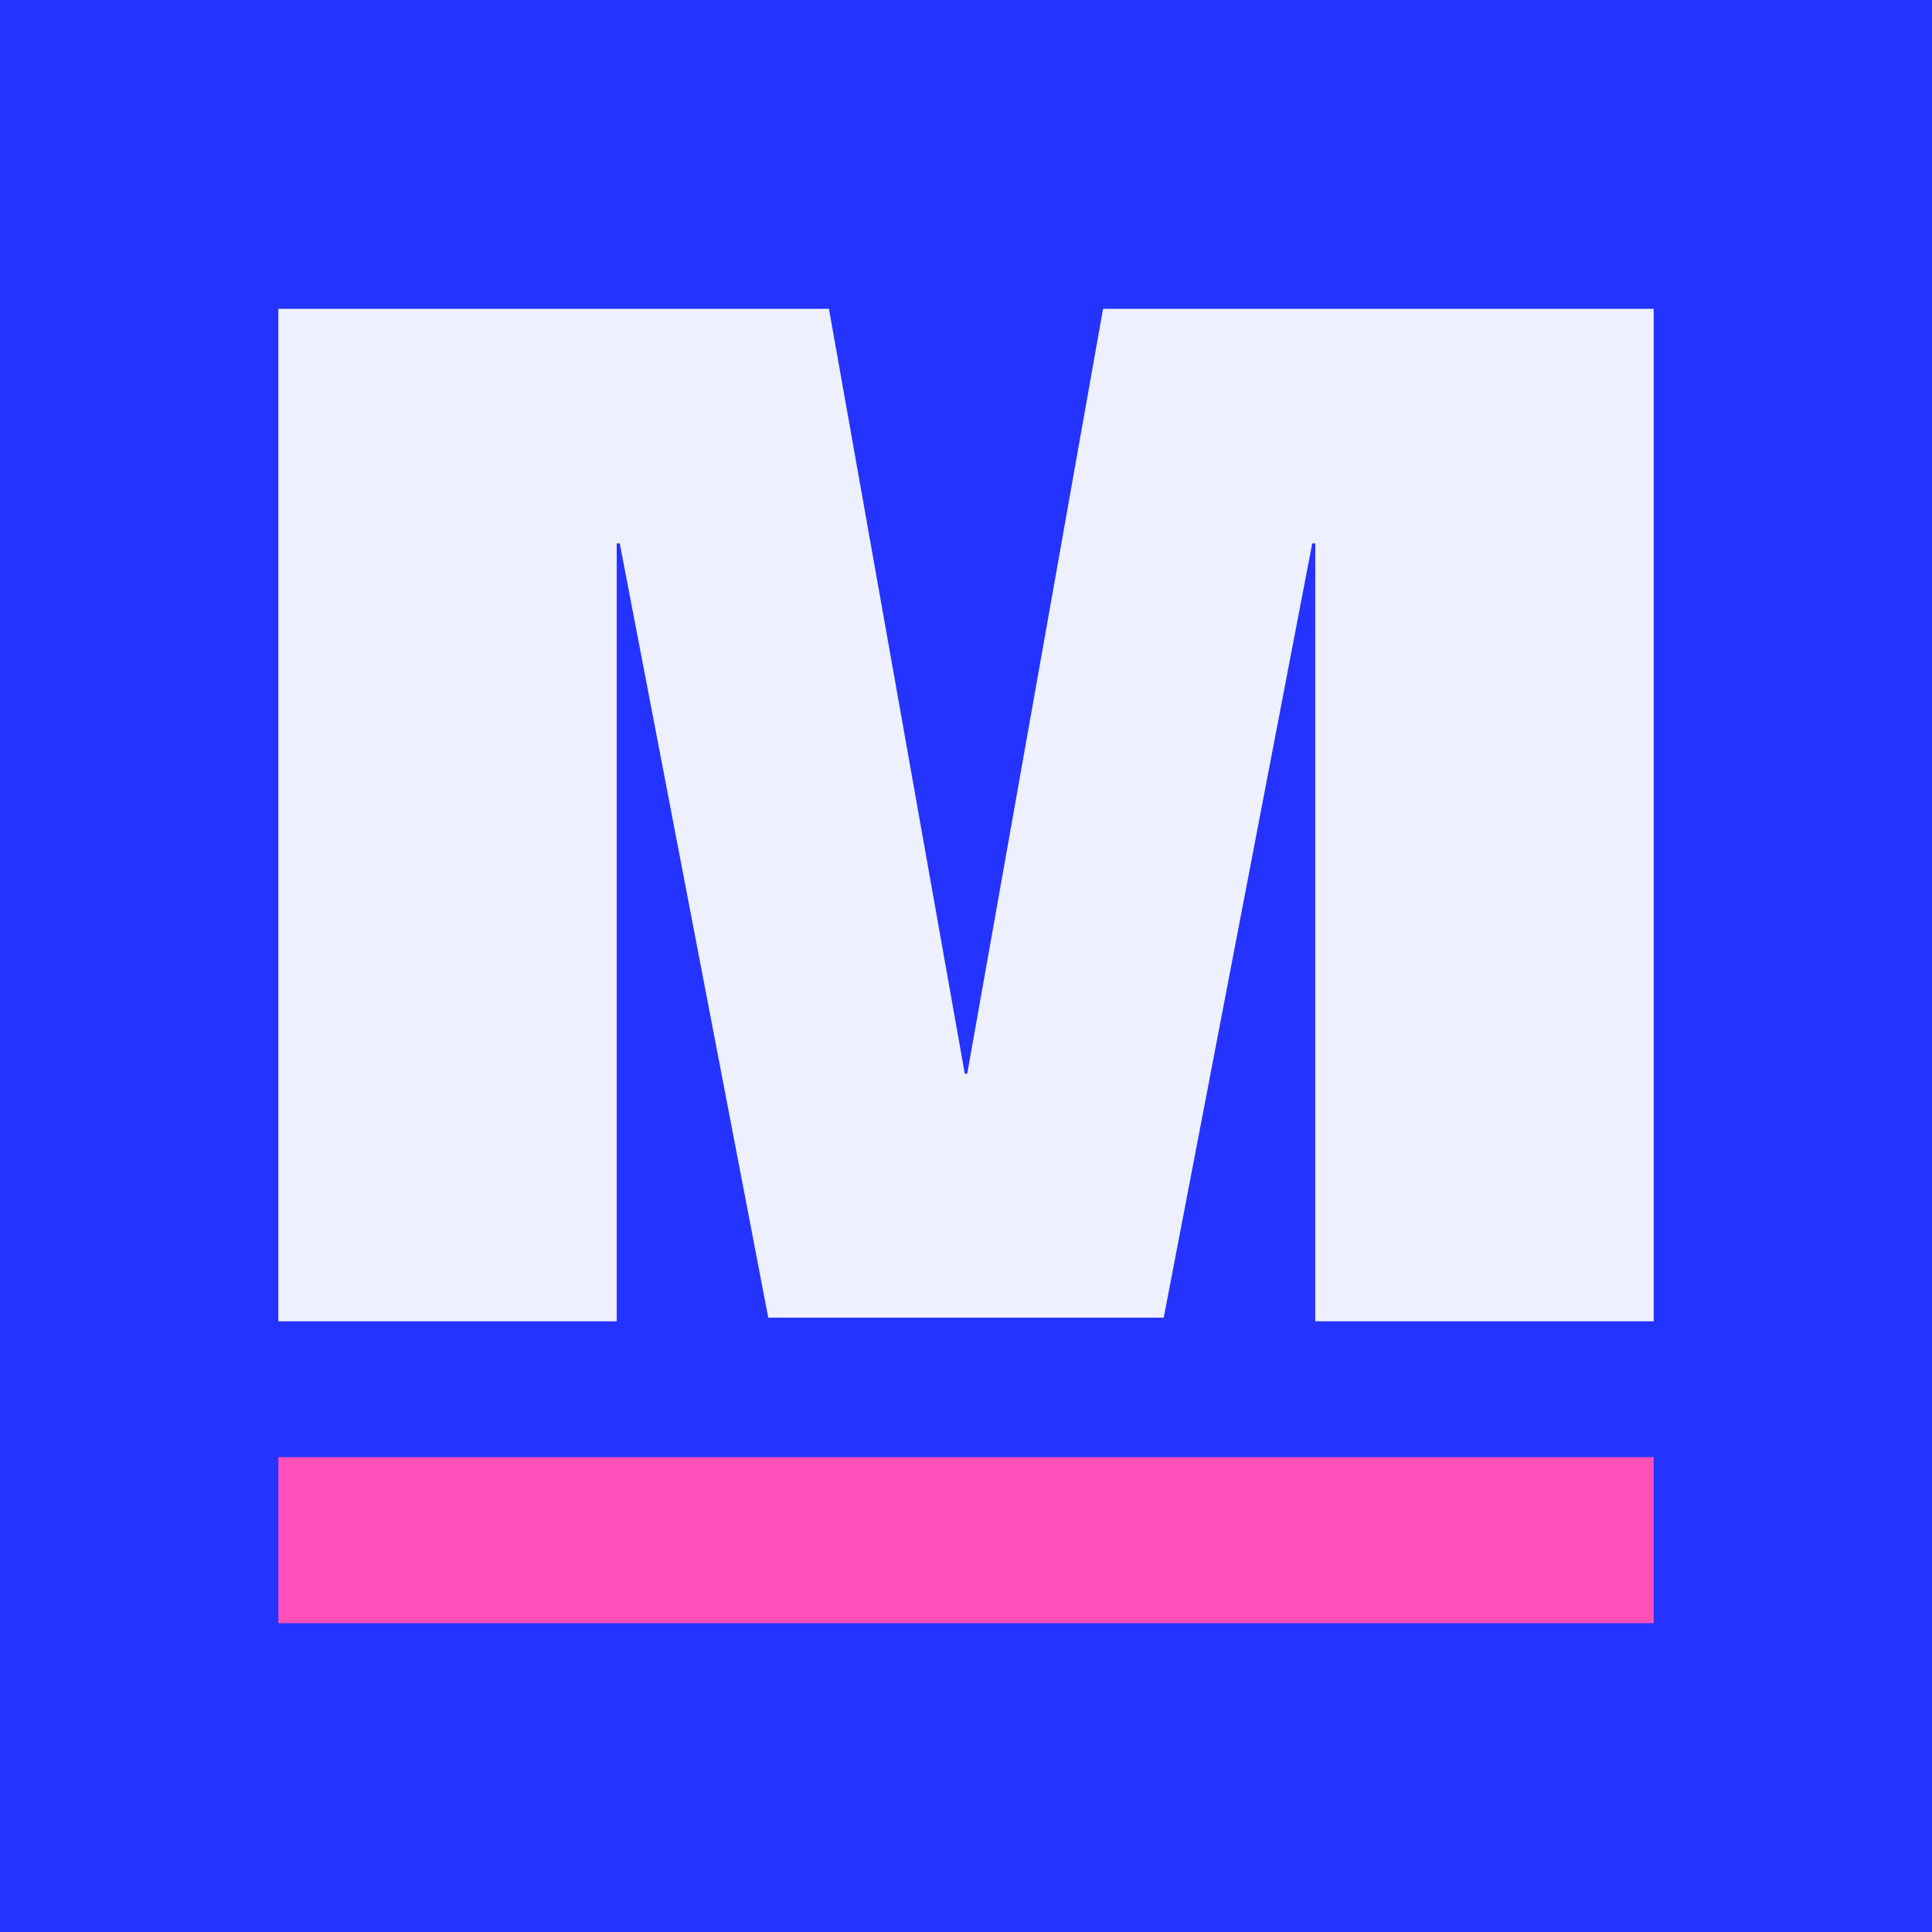
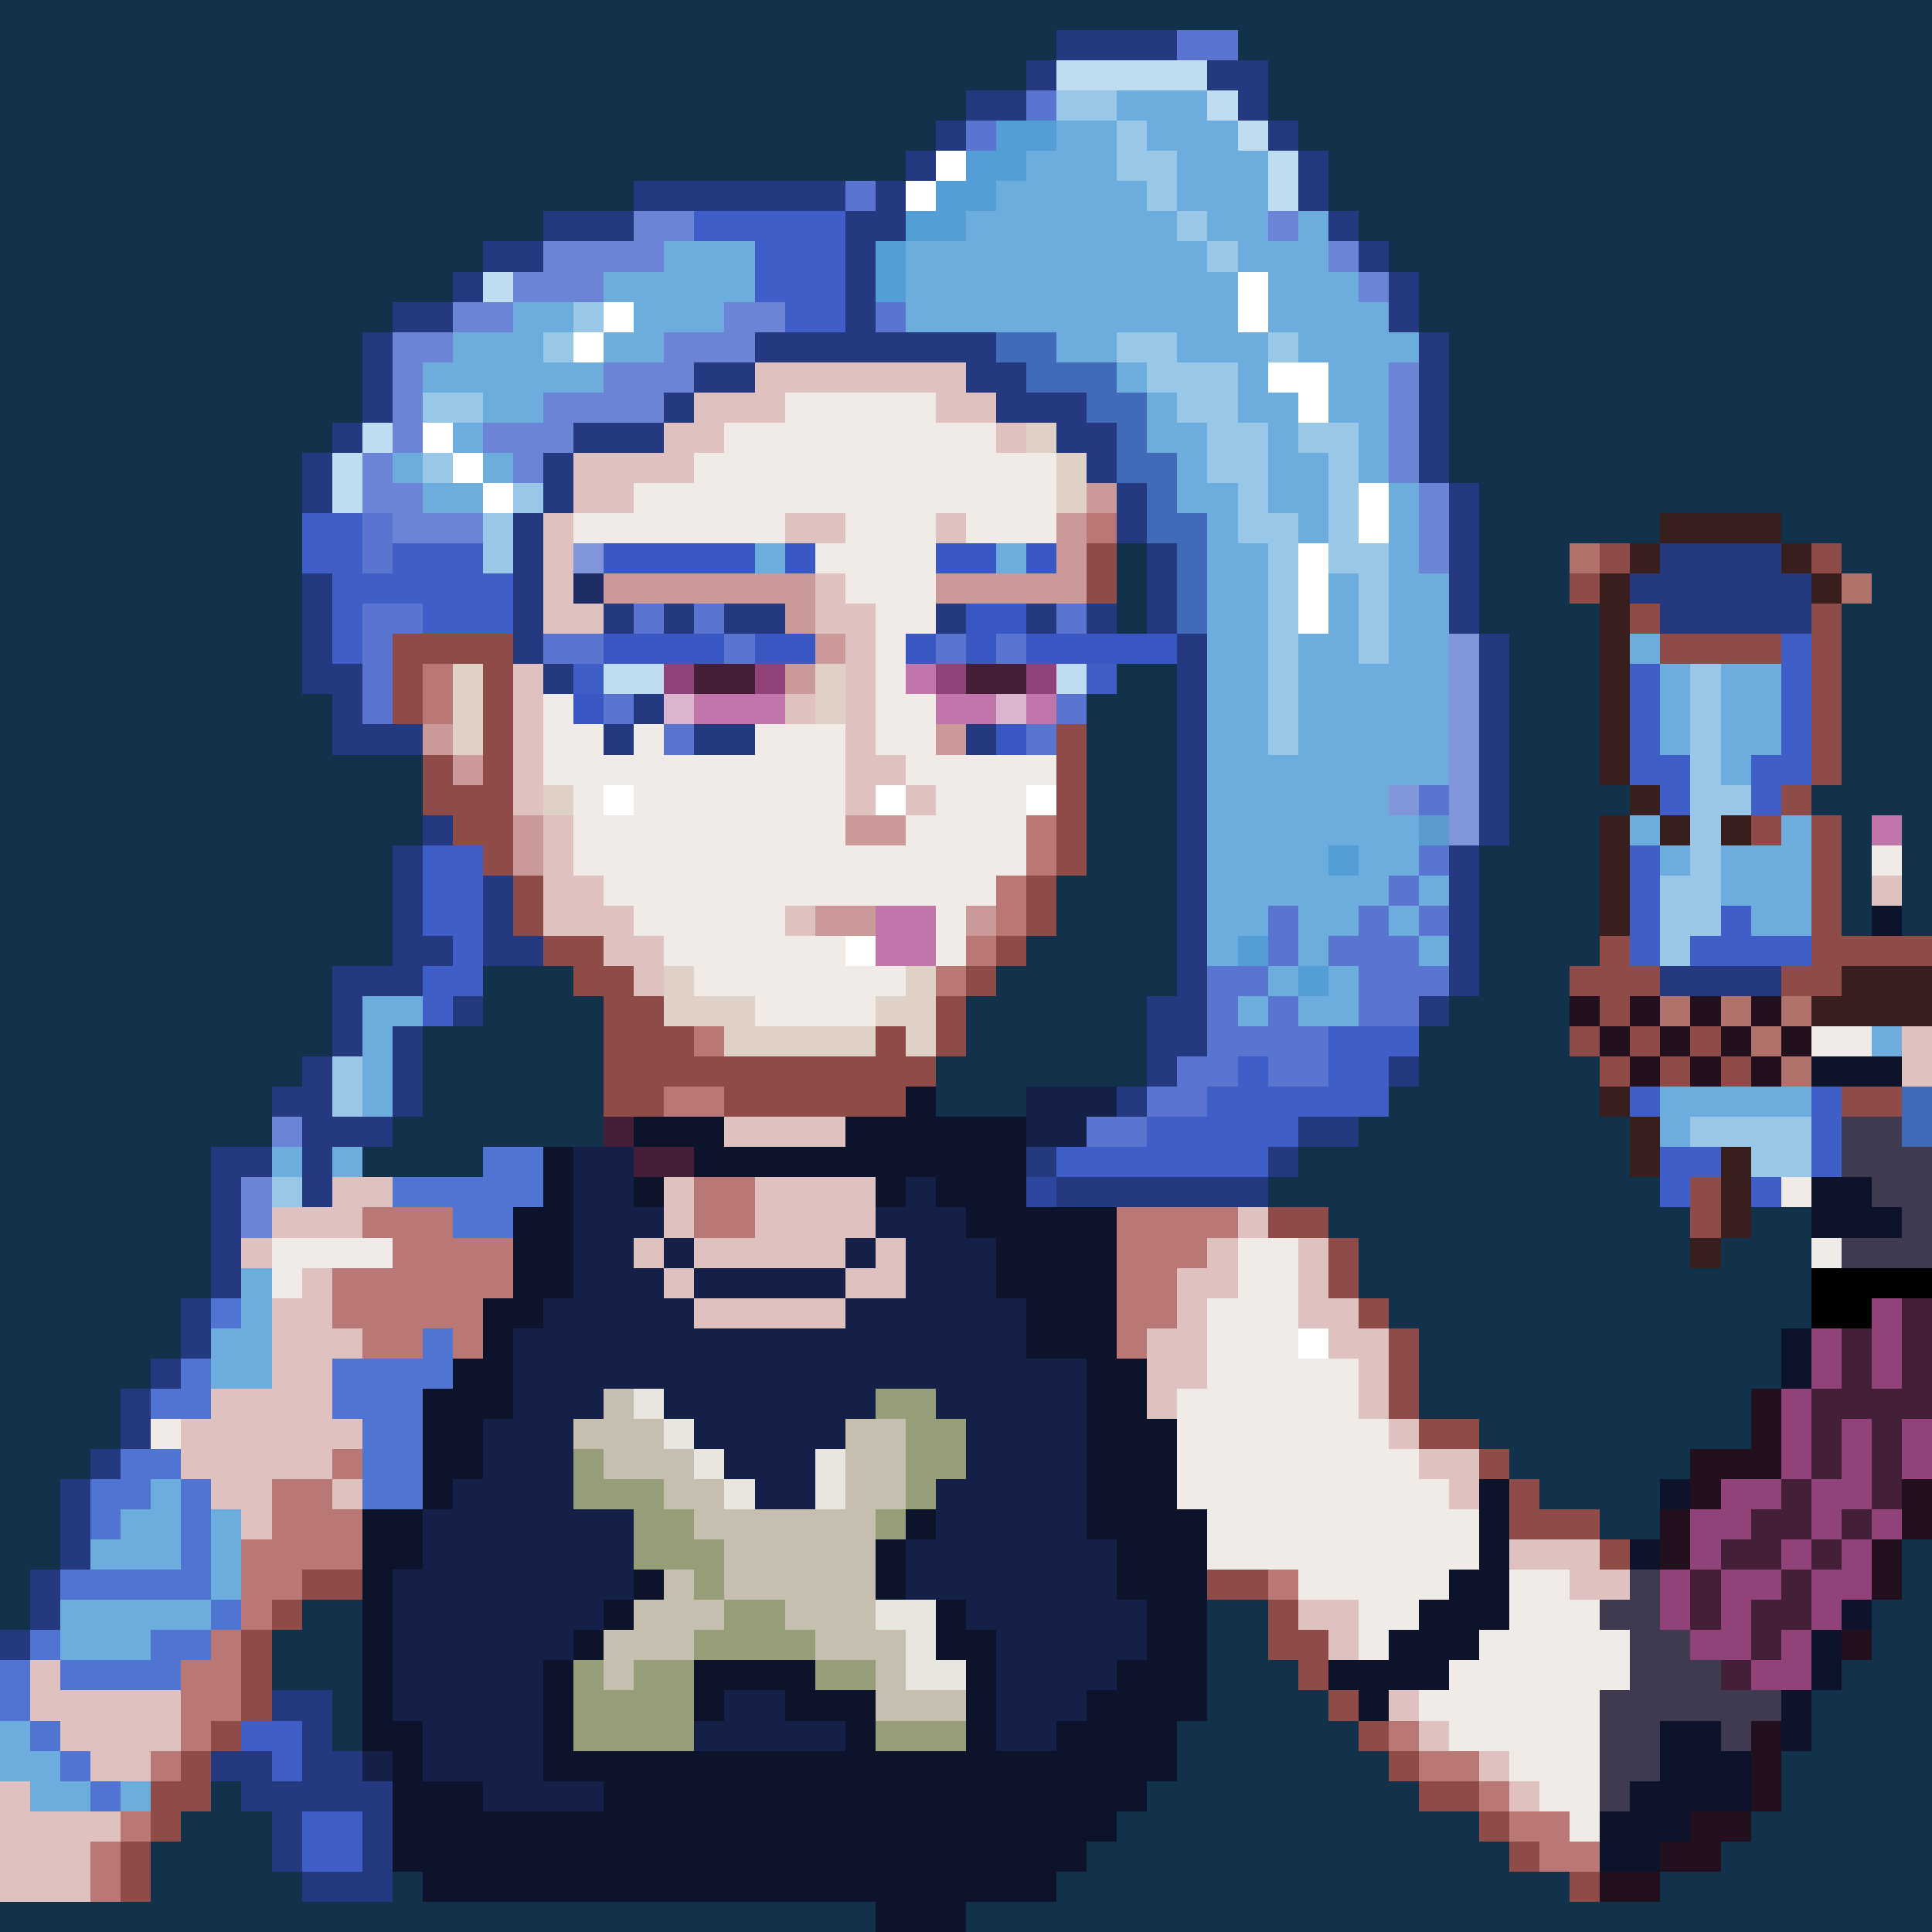
- <svg xmlns="http://www.w3.org/2000/svg" viewBox="0 0 64 64">
-   <rect width="64" height="64" fill="#2433ff" />
-   <path fill="#eef0ff" d="M9.22 43.77L20.43 43.77L20.43 18L20.53 18L25.45 43.65L38.55 43.65L43.47 18L43.57 18L43.57 43.77L54.78 43.77L54.78 10.23L36.54 10.23L32.04 35.57L31.96 35.57L27.46 10.23L9.22 10.23Z" />
-   <rect x="9.22" y="48.27" width="45.56" height="5.5" fill="#ff4fb8" />
+ <svg xmlns="http://www.w3.org/2000/svg" viewBox="0 0 64 64" shape-rendering="crispEdges">
+   <rect width="64" height="64" fill="#11324a" />
+   <path fill="#000000" d="M60 42h4v1h-4zM60 43h2v1h-2z" />
+   <path fill="#0d132b" d="M62 30h1v1h-1zM60 35h3v1h-3zM30 36h1v1h-1zM21 37h3v1h-3zM28 37h6v1h-6zM18 38h1v1h-1zM23 38h11v1h-11zM18 39h1v1h-1zM21 39h1v1h-1zM29 39h1v1h-1zM31 39h3v1h-3zM60 39h2v1h-2zM17 40h2v1h-2zM32 40h5v1h-5zM60 40h3v1h-3zM17 41h2v1h-2zM33 41h4v1h-4zM17 42h2v1h-2zM33 42h4v1h-4zM16 43h2v1h-2zM34 43h3v1h-3zM16 44h1v1h-1zM34 44h3v1h-3zM59 44h1v1h-1zM15 45h2v1h-2zM36 45h2v1h-2zM59 45h1v1h-1zM14 46h3v1h-3zM36 46h2v1h-2zM14 47h2v1h-2zM36 47h3v1h-3zM14 48h2v1h-2zM36 48h3v1h-3zM14 49h1v1h-1zM36 49h3v1h-3zM49 49h1v1h-1zM55 49h1v1h-1zM12 50h2v1h-2zM30 50h1v1h-1zM36 50h4v1h-4zM49 50h1v1h-1zM12 51h2v1h-2zM29 51h1v1h-1zM37 51h3v1h-3zM49 51h1v1h-1zM54 51h1v1h-1zM12 52h1v1h-1zM21 52h1v1h-1zM29 52h1v1h-1zM37 52h3v1h-3zM48 52h2v1h-2zM12 53h1v1h-1zM20 53h1v1h-1zM31 53h1v1h-1zM38 53h2v1h-2zM47 53h3v1h-3zM61 53h1v1h-1zM12 54h1v1h-1zM19 54h1v1h-1zM31 54h2v1h-2zM38 54h2v1h-2zM46 54h3v1h-3zM60 54h1v1h-1zM12 55h1v1h-1zM18 55h1v1h-1zM23 55h4v1h-4zM32 55h1v1h-1zM37 55h3v1h-3zM44 55h4v1h-4zM60 55h1v1h-1zM12 56h1v1h-1zM18 56h1v1h-1zM23 56h1v1h-1zM26 56h3v1h-3zM32 56h1v1h-1zM36 56h4v1h-4zM45 56h1v1h-1zM59 56h1v1h-1zM12 57h2v1h-2zM18 57h1v1h-1zM28 57h1v1h-1zM32 57h1v1h-1zM35 57h4v1h-4zM55 57h2v1h-2zM59 57h1v1h-1zM13 58h1v1h-1zM18 58h21v1h-21zM55 58h3v1h-3zM13 59h3v1h-3zM20 59h18v1h-18zM54 59h4v1h-4zM13 60h24v1h-24zM53 60h3v1h-3zM13 61h23v1h-23zM53 61h2v1h-2zM14 62h21v1h-21zM29 63h3v1h-3z" />
+   <path fill="#152048" d="M34 36h3v1h-3zM34 37h2v1h-2zM19 38h2v1h-2zM19 39h2v1h-2zM30 39h1v1h-1zM19 40h3v1h-3zM29 40h3v1h-3zM19 41h2v1h-2zM22 41h1v1h-1zM28 41h1v1h-1zM30 41h3v1h-3zM19 42h3v1h-3zM23 42h5v1h-5zM30 42h3v1h-3zM18 43h5v1h-5zM28 43h6v1h-6zM17 44h17v1h-17zM17 45h19v1h-19zM17 46h3v1h-3zM22 46h7v1h-7zM31 46h5v1h-5zM16 47h3v1h-3zM23 47h5v1h-5zM32 47h4v1h-4zM16 48h3v1h-3zM24 48h3v1h-3zM32 48h4v1h-4zM15 49h4v1h-4zM25 49h2v1h-2zM31 49h5v1h-5zM14 50h7v1h-7zM31 50h5v1h-5zM14 51h7v1h-7zM30 51h7v1h-7zM13 52h8v1h-8zM30 52h7v1h-7zM13 53h7v1h-7zM32 53h6v1h-6zM13 54h6v1h-6zM33 54h5v1h-5zM13 55h5v1h-5zM33 55h4v1h-4zM13 56h5v1h-5zM24 56h2v1h-2zM33 56h3v1h-3zM14 57h4v1h-4zM23 57h5v1h-5zM33 57h2v1h-2zM12 58h1v1h-1zM14 58h4v1h-4zM16 59h4v1h-4z" />
+   <path fill="#1d2d63" d="M19 19h1v1h-1z" />
+   <path fill="#23101e" d="M52 33h1v1h-1zM54 33h1v1h-1zM56 33h1v1h-1zM58 33h1v1h-1zM53 34h1v1h-1zM55 34h1v1h-1zM57 34h1v1h-1zM59 34h1v1h-1zM54 35h1v1h-1zM56 35h1v1h-1zM58 35h1v1h-1zM58 46h1v1h-1zM58 47h1v1h-1zM56 48h3v1h-3zM56 49h1v1h-1zM63 49h1v1h-1zM55 50h1v1h-1zM63 50h1v1h-1zM55 51h1v1h-1zM62 51h1v1h-1zM62 52h1v1h-1zM61 54h1v1h-1zM58 57h1v1h-1zM58 58h1v1h-1zM58 59h1v1h-1zM56 60h2v1h-2zM55 61h2v1h-2zM53 62h2v1h-2z" />
+   <path fill="#253981" d="M35 1h4v1h-4zM34 2h1v1h-1zM40 2h2v1h-2zM32 3h2v1h-2zM41 3h1v1h-1zM31 4h1v1h-1zM42 4h1v1h-1zM30 5h1v1h-1zM43 5h1v1h-1zM21 6h7v1h-7zM29 6h1v1h-1zM43 6h1v1h-1zM18 7h3v1h-3zM28 7h2v1h-2zM44 7h1v1h-1zM16 8h2v1h-2zM28 8h1v1h-1zM45 8h1v1h-1zM15 9h1v1h-1zM28 9h1v1h-1zM46 9h1v1h-1zM13 10h2v1h-2zM28 10h1v1h-1zM46 10h1v1h-1zM12 11h1v1h-1zM25 11h8v1h-8zM47 11h1v1h-1zM12 12h1v1h-1zM23 12h2v1h-2zM32 12h2v1h-2zM47 12h1v1h-1zM12 13h1v1h-1zM22 13h1v1h-1zM33 13h3v1h-3zM47 13h1v1h-1zM11 14h1v1h-1zM19 14h3v1h-3zM35 14h2v1h-2zM47 14h1v1h-1zM10 15h1v1h-1zM18 15h1v1h-1zM36 15h1v1h-1zM47 15h1v1h-1zM10 16h1v1h-1zM18 16h1v1h-1zM37 16h1v1h-1zM48 16h1v1h-1zM17 17h1v1h-1zM37 17h1v1h-1zM48 17h1v1h-1zM17 18h1v1h-1zM38 18h1v1h-1zM48 18h1v1h-1zM55 18h4v1h-4zM10 19h1v1h-1zM17 19h1v1h-1zM38 19h1v1h-1zM48 19h1v1h-1zM54 19h6v1h-6zM10 20h1v1h-1zM17 20h1v1h-1zM20 20h1v1h-1zM22 20h1v1h-1zM24 20h2v1h-2zM31 20h1v1h-1zM34 20h1v1h-1zM36 20h1v1h-1zM38 20h1v1h-1zM48 20h1v1h-1zM55 20h5v1h-5zM10 21h1v1h-1zM17 21h1v1h-1zM39 21h1v1h-1zM49 21h1v1h-1zM10 22h2v1h-2zM18 22h1v1h-1zM39 22h1v1h-1zM49 22h1v1h-1zM11 23h1v1h-1zM21 23h1v1h-1zM39 23h1v1h-1zM49 23h1v1h-1zM11 24h3v1h-3zM20 24h1v1h-1zM23 24h2v1h-2zM32 24h1v1h-1zM39 24h1v1h-1zM49 24h1v1h-1zM39 25h1v1h-1zM49 25h1v1h-1zM39 26h1v1h-1zM49 26h1v1h-1zM14 27h1v1h-1zM39 27h1v1h-1zM49 27h1v1h-1zM13 28h1v1h-1zM39 28h1v1h-1zM48 28h1v1h-1zM13 29h1v1h-1zM16 29h1v1h-1zM39 29h1v1h-1zM48 29h1v1h-1zM13 30h1v1h-1zM16 30h1v1h-1zM39 30h1v1h-1zM48 30h1v1h-1zM13 31h2v1h-2zM16 31h2v1h-2zM39 31h1v1h-1zM48 31h1v1h-1zM11 32h3v1h-3zM39 32h1v1h-1zM48 32h1v1h-1zM55 32h4v1h-4zM11 33h1v1h-1zM15 33h1v1h-1zM38 33h2v1h-2zM47 33h1v1h-1zM11 34h1v1h-1zM13 34h1v1h-1zM38 34h2v1h-2zM10 35h1v1h-1zM13 35h1v1h-1zM38 35h1v1h-1zM46 35h1v1h-1zM9 36h2v1h-2zM13 36h1v1h-1zM37 36h1v1h-1zM10 37h3v1h-3zM43 37h2v1h-2zM7 38h2v1h-2zM10 38h1v1h-1zM34 38h1v1h-1zM42 38h1v1h-1zM7 39h1v1h-1zM10 39h1v1h-1zM35 39h7v1h-7zM7 40h1v1h-1zM7 41h1v1h-1zM7 42h1v1h-1zM6 43h1v1h-1zM6 44h1v1h-1zM5 45h1v1h-1zM4 46h1v1h-1zM4 47h1v1h-1zM3 48h1v1h-1zM2 49h1v1h-1zM2 50h1v1h-1zM2 51h1v1h-1zM1 52h1v1h-1zM1 53h1v1h-1zM0 54h1v1h-1zM9 56h2v1h-2zM10 57h1v1h-1zM7 58h2v1h-2zM10 58h2v1h-2zM8 59h5v1h-5zM9 60h1v1h-1zM12 60h1v1h-1zM9 61h1v1h-1zM12 61h1v1h-1zM10 62h3v1h-3z" />
+   <path fill="#2e479e" d="M34 39h1v1h-1z" />
+   <path fill="#381e1d" d="M55 17h4v1h-4zM54 18h1v1h-1zM59 18h1v1h-1zM53 19h1v1h-1zM60 19h1v1h-1zM53 20h1v1h-1zM53 21h1v1h-1zM53 22h1v1h-1zM53 23h1v1h-1zM53 24h1v1h-1zM53 25h1v1h-1zM54 26h1v1h-1zM53 27h1v1h-1zM55 27h1v1h-1zM57 27h1v1h-1zM53 28h1v1h-1zM53 29h1v1h-1zM53 30h1v1h-1zM61 32h3v1h-3zM60 33h4v1h-4zM53 36h1v1h-1zM54 37h1v1h-1zM54 38h1v1h-1zM57 38h1v1h-1zM57 39h1v1h-1zM57 40h1v1h-1zM56 41h1v1h-1z" />
+   <path fill="#3958c4" d="M20 18h5v1h-5zM26 18h1v1h-1zM31 18h2v1h-2zM34 18h1v1h-1zM32 20h2v1h-2zM20 21h4v1h-4zM25 21h2v1h-2zM30 21h1v1h-1zM32 21h1v1h-1zM34 21h5v1h-5zM19 23h1v1h-1zM33 24h1v1h-1z" />
+   <path fill="#3f5ec7" d="M23 7h5v1h-5zM25 8h3v1h-3zM25 9h3v1h-3zM26 10h2v1h-2zM10 17h2v1h-2zM10 18h2v1h-2zM13 18h3v1h-3zM11 19h6v1h-6zM11 20h1v1h-1zM14 20h3v1h-3zM11 21h1v1h-1zM59 21h1v1h-1zM19 22h1v1h-1zM36 22h1v1h-1zM54 22h1v1h-1zM59 22h1v1h-1zM54 23h1v1h-1zM59 23h1v1h-1zM54 24h1v1h-1zM59 24h1v1h-1zM54 25h2v1h-2zM58 25h2v1h-2zM55 26h1v1h-1zM58 26h1v1h-1zM14 28h2v1h-2zM54 28h1v1h-1zM14 29h2v1h-2zM54 29h1v1h-1zM14 30h2v1h-2zM54 30h1v1h-1zM57 30h1v1h-1zM15 31h1v1h-1zM54 31h1v1h-1zM56 31h4v1h-4zM14 32h2v1h-2zM14 33h1v1h-1zM44 34h3v1h-3zM41 35h1v1h-1zM44 35h2v1h-2zM40 36h6v1h-6zM54 36h1v1h-1zM60 36h1v1h-1zM38 37h5v1h-5zM60 37h1v1h-1zM35 38h7v1h-7zM55 38h2v1h-2zM60 38h1v1h-1zM55 39h1v1h-1zM58 39h1v1h-1zM8 57h2v1h-2zM9 58h1v1h-1zM10 60h2v1h-2zM10 61h2v1h-2z" />
+   <path fill="#403a50" d="M61 37h2v1h-2zM61 38h3v1h-3zM62 39h2v1h-2zM63 40h1v1h-1zM61 41h3v1h-3zM54 52h1v1h-1zM53 53h2v1h-2zM54 54h2v1h-2zM54 55h3v1h-3zM53 56h6v1h-6zM53 57h2v1h-2zM57 57h1v1h-1zM53 58h2v1h-2zM53 59h1v1h-1z" />
+   <path fill="#416ab8" d="M33 11h2v1h-2zM34 12h3v1h-3zM36 13h2v1h-2zM37 14h1v1h-1zM37 15h2v1h-2zM38 16h1v1h-1zM38 17h2v1h-2zM39 18h1v1h-1zM39 19h1v1h-1zM39 20h1v1h-1zM63 36h1v1h-1zM63 37h1v1h-1z" />
+   <path fill="#431f38" d="M23 22h2v1h-2zM32 22h2v1h-2zM20 37h1v1h-1zM21 38h2v1h-2zM63 43h1v1h-1zM61 44h1v1h-1zM63 44h1v1h-1zM61 45h1v1h-1zM63 45h1v1h-1zM60 46h4v1h-4zM60 47h1v1h-1zM62 47h1v1h-1zM60 48h1v1h-1zM62 48h1v1h-1zM59 49h1v1h-1zM62 49h1v1h-1zM58 50h2v1h-2zM61 50h1v1h-1zM57 51h2v1h-2zM60 51h1v1h-1zM56 52h1v1h-1zM59 52h1v1h-1zM56 53h1v1h-1zM58 53h2v1h-2zM58 54h1v1h-1zM57 55h1v1h-1z" />
+   <path fill="#5074d1" d="M16 38h2v1h-2zM13 39h5v1h-5zM15 40h2v1h-2zM7 43h1v1h-1zM14 44h1v1h-1zM6 45h1v1h-1zM11 45h4v1h-4zM5 46h2v1h-2zM11 46h3v1h-3zM12 47h2v1h-2zM4 48h2v1h-2zM12 48h2v1h-2zM3 49h2v1h-2zM6 49h1v1h-1zM12 49h2v1h-2zM3 50h1v1h-1zM6 50h1v1h-1zM6 51h1v1h-1zM2 52h5v1h-5zM7 53h1v1h-1zM1 54h1v1h-1zM5 54h2v1h-2zM0 55h1v1h-1zM2 55h4v1h-4zM0 56h1v1h-1zM1 57h1v1h-1zM2 58h1v1h-1zM3 59h1v1h-1z" />
+   <path fill="#539ed7" d="M33 4h2v1h-2zM32 5h2v1h-2zM31 6h2v1h-2zM30 7h2v1h-2zM29 8h1v1h-1zM29 9h1v1h-1zM44 28h1v1h-1zM41 31h1v1h-1zM43 32h1v1h-1z" />
+   <path fill="#5a75cf" d="M39 1h2v1h-2zM34 3h1v1h-1zM32 4h1v1h-1zM28 6h1v1h-1zM29 10h1v1h-1zM12 17h1v1h-1zM12 18h1v1h-1zM12 20h2v1h-2zM21 20h1v1h-1zM23 20h1v1h-1zM35 20h1v1h-1zM12 21h1v1h-1zM18 21h2v1h-2zM24 21h1v1h-1zM31 21h1v1h-1zM33 21h1v1h-1zM12 22h1v1h-1zM12 23h1v1h-1zM20 23h1v1h-1zM35 23h1v1h-1zM22 24h1v1h-1zM34 24h1v1h-1zM47 26h1v1h-1zM47 28h1v1h-1zM46 29h1v1h-1zM42 30h1v1h-1zM45 30h1v1h-1zM47 30h1v1h-1zM42 31h1v1h-1zM44 31h3v1h-3zM40 32h2v1h-2zM45 32h3v1h-3zM40 33h1v1h-1zM42 33h1v1h-1zM45 33h2v1h-2zM40 34h4v1h-4zM39 35h2v1h-2zM42 35h2v1h-2zM38 36h2v1h-2zM36 37h2v1h-2z" />
+   <path fill="#5a9bcf" d="M47 27h1v1h-1z" />
+   <path fill="#6c84d5" d="M21 7h2v1h-2zM42 7h1v1h-1zM18 8h4v1h-4zM44 8h1v1h-1zM17 9h3v1h-3zM45 9h1v1h-1zM15 10h2v1h-2zM24 10h2v1h-2zM13 11h2v1h-2zM22 11h3v1h-3zM13 12h1v1h-1zM20 12h3v1h-3zM46 12h1v1h-1zM13 13h1v1h-1zM18 13h4v1h-4zM46 13h1v1h-1zM13 14h1v1h-1zM16 14h3v1h-3zM46 14h1v1h-1zM12 15h1v1h-1zM17 15h1v1h-1zM46 15h1v1h-1zM12 16h2v1h-2zM47 16h1v1h-1zM13 17h3v1h-3zM47 17h1v1h-1zM47 18h1v1h-1zM9 37h1v1h-1zM8 39h1v1h-1zM8 40h1v1h-1z" />
+   <path fill="#6caddd" d="M37 3h3v1h-3zM35 4h2v1h-2zM38 4h3v1h-3zM34 5h3v1h-3zM39 5h3v1h-3zM33 6h5v1h-5zM39 6h3v1h-3zM32 7h7v1h-7zM40 7h2v1h-2zM43 7h1v1h-1zM22 8h3v1h-3zM30 8h10v1h-10zM41 8h3v1h-3zM20 9h5v1h-5zM30 9h11v1h-11zM42 9h3v1h-3zM17 10h2v1h-2zM21 10h3v1h-3zM30 10h11v1h-11zM42 10h4v1h-4zM15 11h3v1h-3zM20 11h2v1h-2zM35 11h2v1h-2zM39 11h3v1h-3zM43 11h4v1h-4zM14 12h6v1h-6zM37 12h1v1h-1zM41 12h1v1h-1zM44 12h2v1h-2zM16 13h2v1h-2zM38 13h1v1h-1zM41 13h2v1h-2zM44 13h2v1h-2zM15 14h1v1h-1zM38 14h2v1h-2zM42 14h1v1h-1zM45 14h1v1h-1zM13 15h1v1h-1zM16 15h1v1h-1zM39 15h1v1h-1zM42 15h2v1h-2zM45 15h1v1h-1zM14 16h2v1h-2zM39 16h2v1h-2zM42 16h2v1h-2zM46 16h1v1h-1zM40 17h1v1h-1zM43 17h1v1h-1zM46 17h1v1h-1zM25 18h1v1h-1zM33 18h1v1h-1zM40 18h2v1h-2zM46 18h1v1h-1zM40 19h2v1h-2zM44 19h1v1h-1zM46 19h2v1h-2zM40 20h2v1h-2zM44 20h1v1h-1zM46 20h2v1h-2zM40 21h2v1h-2zM43 21h2v1h-2zM46 21h2v1h-2zM54 21h1v1h-1zM40 22h2v1h-2zM43 22h5v1h-5zM55 22h1v1h-1zM57 22h2v1h-2zM40 23h2v1h-2zM43 23h5v1h-5zM55 23h1v1h-1zM57 23h2v1h-2zM40 24h2v1h-2zM43 24h5v1h-5zM55 24h1v1h-1zM57 24h2v1h-2zM40 25h8v1h-8zM57 25h1v1h-1zM40 26h6v1h-6zM40 27h7v1h-7zM54 27h1v1h-1zM59 27h1v1h-1zM40 28h4v1h-4zM45 28h2v1h-2zM55 28h1v1h-1zM57 28h3v1h-3zM40 29h6v1h-6zM47 29h1v1h-1zM57 29h3v1h-3zM40 30h2v1h-2zM43 30h2v1h-2zM46 30h1v1h-1zM58 30h2v1h-2zM40 31h1v1h-1zM43 31h1v1h-1zM47 31h1v1h-1zM42 32h1v1h-1zM44 32h1v1h-1zM12 33h2v1h-2zM41 33h1v1h-1zM43 33h2v1h-2zM12 34h1v1h-1zM62 34h1v1h-1zM12 35h1v1h-1zM12 36h1v1h-1zM55 36h5v1h-5zM55 37h1v1h-1zM9 38h1v1h-1zM11 38h1v1h-1zM8 42h1v1h-1zM8 43h1v1h-1zM7 44h2v1h-2zM7 45h2v1h-2zM5 49h1v1h-1zM4 50h2v1h-2zM7 50h1v1h-1zM3 51h3v1h-3zM7 51h1v1h-1zM7 52h1v1h-1zM2 53h5v1h-5zM2 54h3v1h-3zM0 57h1v1h-1zM0 58h2v1h-2zM1 59h2v1h-2zM4 59h1v1h-1z" />
+   <path fill="#8195da" d="M19 18h1v1h-1zM48 21h1v1h-1zM48 22h1v1h-1zM48 23h1v1h-1zM48 24h1v1h-1zM48 25h1v1h-1zM46 26h1v1h-1zM48 26h1v1h-1zM48 27h1v1h-1z" />
+   <path fill="#8e4b48" d="M36 18h1v1h-1zM53 18h1v1h-1zM60 18h1v1h-1zM36 19h1v1h-1zM52 19h1v1h-1zM54 20h1v1h-1zM60 20h1v1h-1zM13 21h4v1h-4zM55 21h4v1h-4zM60 21h1v1h-1zM13 22h1v1h-1zM16 22h1v1h-1zM60 22h1v1h-1zM13 23h1v1h-1zM16 23h1v1h-1zM60 23h1v1h-1zM16 24h1v1h-1zM35 24h1v1h-1zM60 24h1v1h-1zM14 25h1v1h-1zM16 25h1v1h-1zM35 25h1v1h-1zM60 25h1v1h-1zM14 26h3v1h-3zM35 26h1v1h-1zM59 26h1v1h-1zM15 27h2v1h-2zM35 27h1v1h-1zM58 27h1v1h-1zM60 27h1v1h-1zM16 28h1v1h-1zM35 28h1v1h-1zM60 28h1v1h-1zM17 29h1v1h-1zM34 29h1v1h-1zM60 29h1v1h-1zM17 30h1v1h-1zM34 30h1v1h-1zM60 30h1v1h-1zM18 31h2v1h-2zM33 31h1v1h-1zM53 31h1v1h-1zM60 31h4v1h-4zM19 32h2v1h-2zM32 32h1v1h-1zM52 32h3v1h-3zM59 32h2v1h-2zM20 33h2v1h-2zM31 33h1v1h-1zM53 33h1v1h-1zM20 34h3v1h-3zM29 34h1v1h-1zM31 34h1v1h-1zM52 34h1v1h-1zM54 34h1v1h-1zM56 34h1v1h-1zM20 35h11v1h-11zM53 35h1v1h-1zM55 35h1v1h-1zM57 35h1v1h-1zM20 36h2v1h-2zM24 36h6v1h-6zM61 36h2v1h-2zM56 39h1v1h-1zM42 40h2v1h-2zM56 40h1v1h-1zM44 41h1v1h-1zM44 42h1v1h-1zM45 43h1v1h-1zM46 44h1v1h-1zM46 45h1v1h-1zM46 46h1v1h-1zM47 47h2v1h-2zM49 48h1v1h-1zM50 49h1v1h-1zM50 50h3v1h-3zM53 51h1v1h-1zM10 52h2v1h-2zM40 52h2v1h-2zM9 53h1v1h-1zM42 53h1v1h-1zM8 54h1v1h-1zM42 54h2v1h-2zM8 55h1v1h-1zM43 55h1v1h-1zM8 56h1v1h-1zM44 56h1v1h-1zM7 57h1v1h-1zM45 57h1v1h-1zM6 58h1v1h-1zM46 58h1v1h-1zM5 59h2v1h-2zM47 59h2v1h-2zM5 60h1v1h-1zM49 60h1v1h-1zM4 61h1v1h-1zM50 61h1v1h-1zM4 62h1v1h-1zM52 62h1v1h-1z" />
+   <path fill="#914279" d="M22 22h1v1h-1zM25 22h1v1h-1zM31 22h1v1h-1zM34 22h1v1h-1zM62 43h1v1h-1zM60 44h1v1h-1zM62 44h1v1h-1zM60 45h1v1h-1zM62 45h1v1h-1zM59 46h1v1h-1zM59 47h1v1h-1zM61 47h1v1h-1zM63 47h1v1h-1zM59 48h1v1h-1zM61 48h1v1h-1zM63 48h1v1h-1zM57 49h2v1h-2zM60 49h2v1h-2zM56 50h2v1h-2zM60 50h1v1h-1zM62 50h1v1h-1zM56 51h1v1h-1zM59 51h1v1h-1zM61 51h1v1h-1zM55 52h1v1h-1zM57 52h2v1h-2zM60 52h2v1h-2zM55 53h1v1h-1zM57 53h1v1h-1zM60 53h1v1h-1zM56 54h2v1h-2zM59 54h1v1h-1zM58 55h2v1h-2z" />
+   <path fill="#969d79" d="M29 46h2v1h-2zM30 47h2v1h-2zM19 48h1v1h-1zM30 48h2v1h-2zM19 49h3v1h-3zM30 49h1v1h-1zM21 50h2v1h-2zM29 50h1v1h-1zM21 51h3v1h-3zM23 52h1v1h-1zM24 53h2v1h-2zM23 54h4v1h-4zM19 55h1v1h-1zM21 55h2v1h-2zM27 55h2v1h-2zM19 56h4v1h-4zM19 57h4v1h-4zM29 57h3v1h-3z" />
+   <path fill="#99c7e8" d="M35 3h2v1h-2zM37 4h1v1h-1zM37 5h2v1h-2zM38 6h1v1h-1zM39 7h1v1h-1zM40 8h1v1h-1zM19 10h1v1h-1zM18 11h1v1h-1zM37 11h2v1h-2zM42 11h1v1h-1zM38 12h3v1h-3zM14 13h2v1h-2zM39 13h2v1h-2zM40 14h2v1h-2zM43 14h2v1h-2zM14 15h1v1h-1zM40 15h2v1h-2zM44 15h1v1h-1zM17 16h1v1h-1zM41 16h1v1h-1zM44 16h1v1h-1zM16 17h1v1h-1zM41 17h2v1h-2zM44 17h1v1h-1zM16 18h1v1h-1zM42 18h1v1h-1zM44 18h2v1h-2zM42 19h1v1h-1zM45 19h1v1h-1zM42 20h1v1h-1zM45 20h1v1h-1zM42 21h1v1h-1zM45 21h1v1h-1zM42 22h1v1h-1zM56 22h1v1h-1zM42 23h1v1h-1zM56 23h1v1h-1zM42 24h1v1h-1zM56 24h1v1h-1zM56 25h1v1h-1zM56 26h2v1h-2zM56 27h1v1h-1zM56 28h1v1h-1zM55 29h2v1h-2zM55 30h2v1h-2zM55 31h1v1h-1zM11 35h1v1h-1zM11 36h1v1h-1zM56 37h4v1h-4zM58 38h2v1h-2zM9 39h1v1h-1z" />
+   <path fill="#b0726a" d="M52 18h1v1h-1zM61 19h1v1h-1zM55 33h1v1h-1zM57 33h1v1h-1zM59 33h1v1h-1zM58 34h1v1h-1zM59 35h1v1h-1z" />
+   <path fill="#b97875" d="M36 17h1v1h-1zM14 22h1v1h-1zM14 23h1v1h-1zM34 27h1v1h-1zM34 28h1v1h-1zM33 29h1v1h-1zM33 30h1v1h-1zM32 31h1v1h-1zM31 32h1v1h-1zM23 34h1v1h-1zM22 36h2v1h-2zM23 39h2v1h-2zM12 40h3v1h-3zM23 40h2v1h-2zM37 40h4v1h-4zM13 41h4v1h-4zM37 41h3v1h-3zM11 42h6v1h-6zM37 42h2v1h-2zM11 43h5v1h-5zM37 43h2v1h-2zM12 44h2v1h-2zM15 44h1v1h-1zM37 44h1v1h-1zM11 48h1v1h-1zM9 49h2v1h-2zM9 50h3v1h-3zM8 51h4v1h-4zM8 52h2v1h-2zM42 52h1v1h-1zM8 53h1v1h-1zM7 54h1v1h-1zM6 55h2v1h-2zM6 56h2v1h-2zM6 57h1v1h-1zM46 57h1v1h-1zM5 58h1v1h-1zM47 58h2v1h-2zM49 59h1v1h-1zM4 60h1v1h-1zM50 60h2v1h-2zM3 61h1v1h-1zM51 61h2v1h-2zM3 62h1v1h-1z" />
+   <path fill="#c076aa" d="M30 22h1v1h-1zM23 23h3v1h-3zM31 23h2v1h-2zM34 23h1v1h-1zM62 27h1v1h-1zM29 30h2v1h-2zM29 31h2v1h-2z" />
+   <path fill="#c0dcf1" d="M35 2h5v1h-5zM40 3h1v1h-1zM41 4h1v1h-1zM42 5h1v1h-1zM42 6h1v1h-1zM16 9h1v1h-1zM12 14h1v1h-1zM11 15h1v1h-1zM11 16h1v1h-1zM20 22h2v1h-2zM35 22h1v1h-1z" />
+   <path fill="#c6beae" d="M20 46h1v1h-1zM19 47h3v1h-3zM28 47h2v1h-2zM20 48h3v1h-3zM28 48h2v1h-2zM22 49h2v1h-2zM28 49h2v1h-2zM23 50h6v1h-6zM24 51h5v1h-5zM22 52h1v1h-1zM24 52h5v1h-5zM21 53h3v1h-3zM26 53h3v1h-3zM20 54h3v1h-3zM27 54h3v1h-3zM20 55h1v1h-1zM29 55h1v1h-1zM29 56h3v1h-3z" />
+   <path fill="#cb9a98" d="M36 16h1v1h-1zM35 17h1v1h-1zM35 18h1v1h-1zM20 19h7v1h-7zM31 19h5v1h-5zM26 20h1v1h-1zM27 21h1v1h-1zM26 22h1v1h-1zM14 24h1v1h-1zM31 24h1v1h-1zM15 25h1v1h-1zM17 27h1v1h-1zM28 27h2v1h-2zM17 28h1v1h-1zM27 30h2v1h-2zM32 30h1v1h-1z" />
+   <path fill="#dcb4d0" d="M22 23h1v1h-1zM33 23h1v1h-1z" />
+   <path fill="#dfc1bf" d="M25 12h7v1h-7zM23 13h3v1h-3zM31 13h2v1h-2zM22 14h2v1h-2zM33 14h1v1h-1zM19 15h4v1h-4zM19 16h2v1h-2zM18 17h1v1h-1zM26 17h2v1h-2zM31 17h1v1h-1zM18 18h1v1h-1zM18 19h1v1h-1zM27 19h1v1h-1zM18 20h2v1h-2zM27 20h2v1h-2zM28 21h1v1h-1zM17 22h1v1h-1zM28 22h1v1h-1zM17 23h1v1h-1zM26 23h1v1h-1zM28 23h1v1h-1zM17 24h1v1h-1zM28 24h1v1h-1zM17 25h1v1h-1zM28 25h2v1h-2zM17 26h1v1h-1zM28 26h1v1h-1zM30 26h1v1h-1zM18 27h1v1h-1zM18 28h1v1h-1zM18 29h2v1h-2zM62 29h1v1h-1zM18 30h3v1h-3zM26 30h1v1h-1zM20 31h2v1h-2zM21 32h1v1h-1zM63 34h1v1h-1zM63 35h1v1h-1zM24 37h4v1h-4zM11 39h2v1h-2zM22 39h1v1h-1zM25 39h4v1h-4zM9 40h3v1h-3zM22 40h1v1h-1zM25 40h4v1h-4zM41 40h1v1h-1zM8 41h1v1h-1zM21 41h1v1h-1zM23 41h5v1h-5zM29 41h1v1h-1zM40 41h1v1h-1zM43 41h1v1h-1zM10 42h1v1h-1zM22 42h1v1h-1zM28 42h2v1h-2zM39 42h2v1h-2zM43 42h1v1h-1zM9 43h2v1h-2zM23 43h5v1h-5zM39 43h1v1h-1zM43 43h2v1h-2zM9 44h3v1h-3zM38 44h2v1h-2zM44 44h2v1h-2zM9 45h2v1h-2zM38 45h2v1h-2zM45 45h1v1h-1zM7 46h4v1h-4zM38 46h1v1h-1zM45 46h1v1h-1zM6 47h6v1h-6zM46 47h1v1h-1zM6 48h5v1h-5zM47 48h2v1h-2zM7 49h2v1h-2zM11 49h1v1h-1zM48 49h1v1h-1zM8 50h1v1h-1zM50 51h3v1h-3zM52 52h2v1h-2zM43 53h2v1h-2zM44 54h1v1h-1zM1 55h1v1h-1zM1 56h5v1h-5zM46 56h1v1h-1zM2 57h4v1h-4zM47 57h1v1h-1zM3 58h2v1h-2zM49 58h1v1h-1zM0 59h1v1h-1zM50 59h1v1h-1zM0 60h4v1h-4zM0 61h3v1h-3zM0 62h3v1h-3z" />
+   <path fill="#e0d1c7" d="M34 14h1v1h-1zM35 15h1v1h-1zM35 16h1v1h-1zM15 22h1v1h-1zM27 22h1v1h-1zM15 23h1v1h-1zM27 23h1v1h-1zM15 24h1v1h-1zM18 26h1v1h-1zM22 32h1v1h-1zM30 32h1v1h-1zM22 33h3v1h-3zM29 33h2v1h-2zM24 34h5v1h-5zM30 34h1v1h-1z" />
+   <path fill="#e9e6e0" d="M21 46h1v1h-1zM22 47h1v1h-1zM23 48h1v1h-1zM27 48h1v1h-1zM24 49h1v1h-1zM27 49h1v1h-1zM29 53h2v1h-2zM30 54h1v1h-1zM30 55h2v1h-2z" />
+   <path fill="#f1ebe7" d="M26 13h5v1h-5zM24 14h9v1h-9zM23 15h12v1h-12zM21 16h14v1h-14zM19 17h7v1h-7zM28 17h3v1h-3zM32 17h3v1h-3zM27 18h4v1h-4zM28 19h3v1h-3zM29 20h2v1h-2zM29 21h1v1h-1zM29 22h1v1h-1zM18 23h1v1h-1zM29 23h2v1h-2zM18 24h2v1h-2zM21 24h1v1h-1zM25 24h3v1h-3zM29 24h2v1h-2zM18 25h10v1h-10zM30 25h5v1h-5zM19 26h1v1h-1zM21 26h7v1h-7zM31 26h3v1h-3zM19 27h9v1h-9zM30 27h4v1h-4zM19 28h15v1h-15zM62 28h1v1h-1zM20 29h13v1h-13zM21 30h5v1h-5zM31 30h1v1h-1zM22 31h6v1h-6zM31 31h1v1h-1zM23 32h7v1h-7zM25 33h4v1h-4zM60 34h2v1h-2zM59 39h1v1h-1zM9 41h4v1h-4zM41 41h2v1h-2zM60 41h1v1h-1zM9 42h1v1h-1zM41 42h2v1h-2zM40 43h3v1h-3zM40 44h3v1h-3zM40 45h5v1h-5zM39 46h6v1h-6zM5 47h1v1h-1zM39 47h7v1h-7zM39 48h8v1h-8zM39 49h9v1h-9zM40 50h9v1h-9zM40 51h9v1h-9zM43 52h5v1h-5zM50 52h2v1h-2zM45 53h2v1h-2zM50 53h3v1h-3zM45 54h1v1h-1zM49 54h5v1h-5zM48 55h6v1h-6zM47 56h6v1h-6zM48 57h5v1h-5zM50 58h3v1h-3zM51 59h2v1h-2zM52 60h1v1h-1z" />
+   <path fill="#ffffff" d="M31 5h1v1h-1zM30 6h1v1h-1zM41 9h1v1h-1zM20 10h1v1h-1zM41 10h1v1h-1zM19 11h1v1h-1zM42 12h2v1h-2zM43 13h1v1h-1zM14 14h1v1h-1zM15 15h1v1h-1zM16 16h1v1h-1zM45 16h1v1h-1zM45 17h1v1h-1zM43 18h1v1h-1zM43 19h1v1h-1zM43 20h1v1h-1zM20 26h1v1h-1zM29 26h1v1h-1zM34 26h1v1h-1zM28 31h1v1h-1zM43 44h1v1h-1z" />
</svg>
